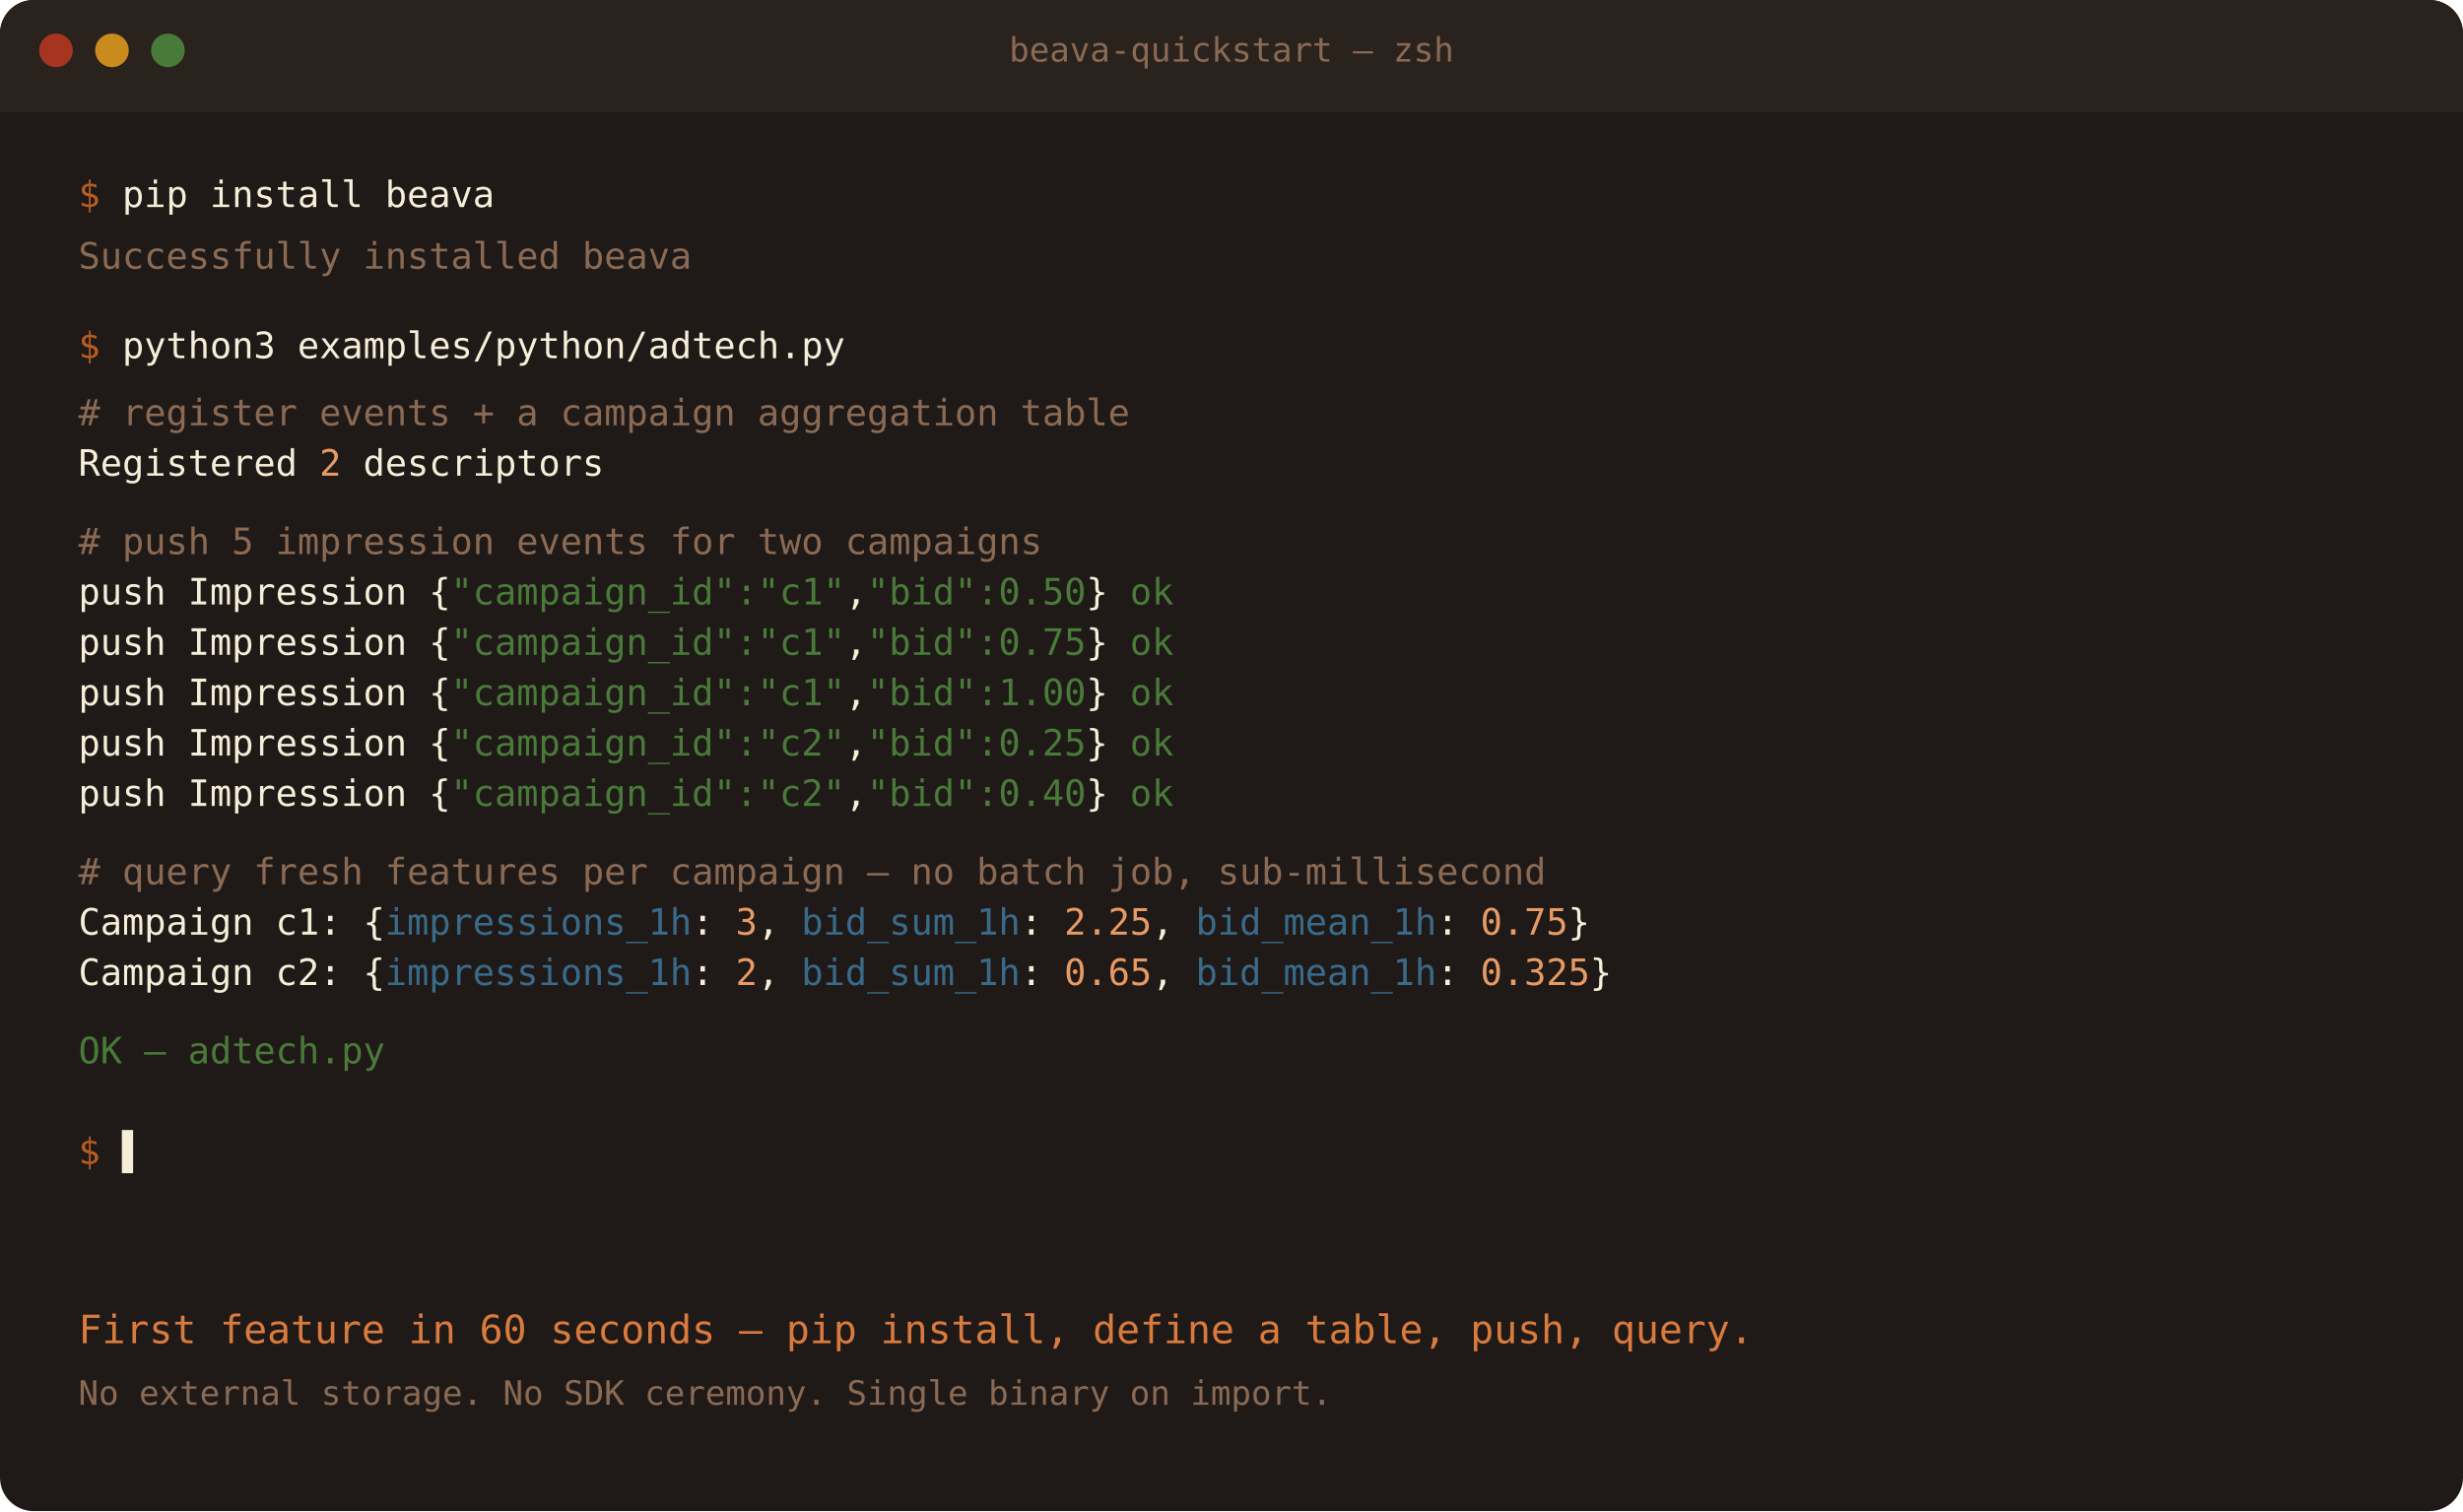
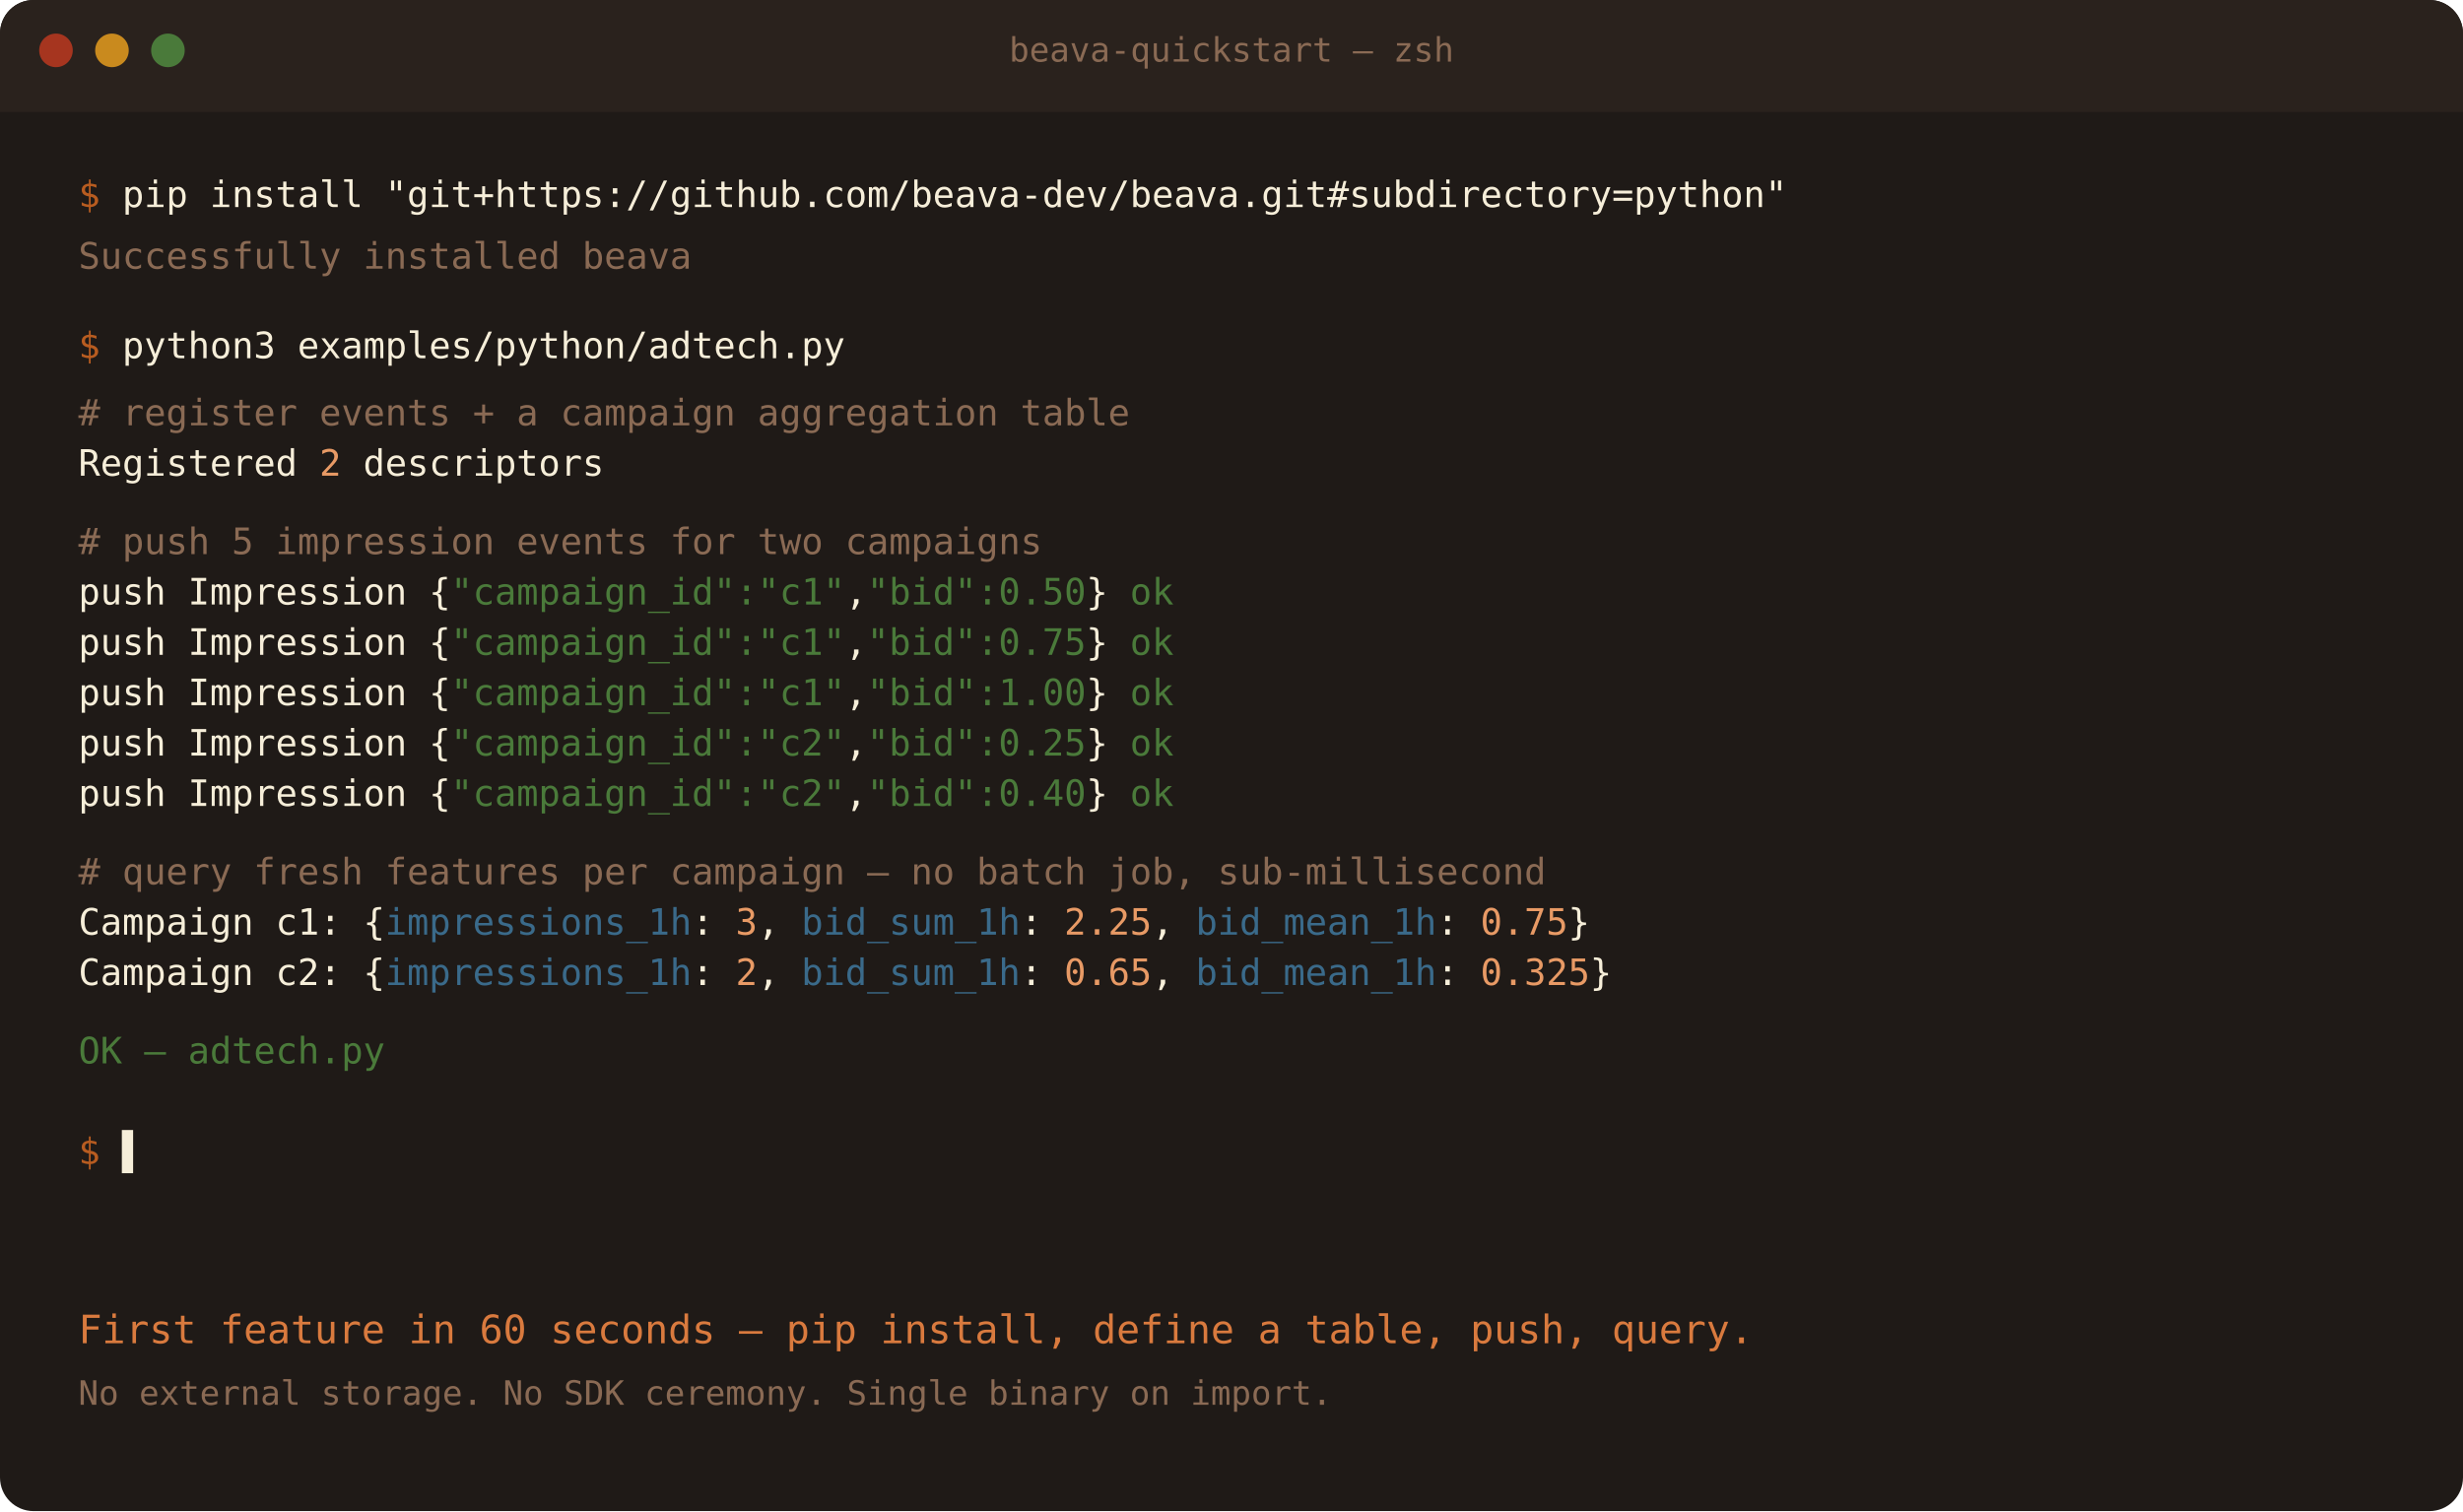
<svg xmlns="http://www.w3.org/2000/svg" viewBox="0 0 880 540" font-family="ui-monospace, 'JetBrains Mono', Menlo, Monaco, Consolas, monospace" font-size="13">
  <rect x="0" y="0" width="880" height="540" rx="12" ry="12" fill="#1f1a17" />
  <rect x="0" y="0" width="880" height="36" rx="12" ry="12" fill="#2a221d" />
  <rect x="0" y="20" width="880" height="20" fill="#2a221d" />
  <circle cx="20" cy="18" r="6" fill="#a6351f" />
  <circle cx="40" cy="18" r="6" fill="#c98a1e" />
  <circle cx="60" cy="18" r="6" fill="#4a7a3a" />
  <text x="440" y="22" fill="#8a6a54" text-anchor="middle" font-size="12">beava-quickstart — zsh</text>
  <g transform="translate(28 60)" fill="#f6eed9">
    <text x="0" y="14">
-       <tspan fill="#b85c20">$</tspan> pip install beava</text>
+       <tspan fill="#b85c20">$</tspan> pip install "git+https://github.com/beava-dev/beava.git#subdirectory=python"</text>
    <text x="0" y="36" fill="#8a6a54">Successfully installed beava</text>
    <text x="0" y="68">
      <tspan fill="#b85c20">$</tspan> python3 examples/python/adtech.py</text>
    <text x="0" y="92" fill="#8a6a54"># register events + a campaign aggregation table</text>
    <text x="0" y="110">Registered <tspan fill="#e89a65">2</tspan> descriptors</text>
    <text x="0" y="138" fill="#8a6a54"># push 5 impression events for two campaigns</text>
    <text x="0" y="156">push Impression {<tspan fill="#4a7a3a">"campaign_id":"c1"</tspan>,<tspan fill="#4a7a3a">"bid":0.50</tspan>} <tspan fill="#4a7a3a">ok</tspan>
    </text>
    <text x="0" y="174">push Impression {<tspan fill="#4a7a3a">"campaign_id":"c1"</tspan>,<tspan fill="#4a7a3a">"bid":0.75</tspan>} <tspan fill="#4a7a3a">ok</tspan>
    </text>
    <text x="0" y="192">push Impression {<tspan fill="#4a7a3a">"campaign_id":"c1"</tspan>,<tspan fill="#4a7a3a">"bid":1.00</tspan>} <tspan fill="#4a7a3a">ok</tspan>
    </text>
    <text x="0" y="210">push Impression {<tspan fill="#4a7a3a">"campaign_id":"c2"</tspan>,<tspan fill="#4a7a3a">"bid":0.25</tspan>} <tspan fill="#4a7a3a">ok</tspan>
    </text>
    <text x="0" y="228">push Impression {<tspan fill="#4a7a3a">"campaign_id":"c2"</tspan>,<tspan fill="#4a7a3a">"bid":0.40</tspan>} <tspan fill="#4a7a3a">ok</tspan>
    </text>
    <text x="0" y="256" fill="#8a6a54"># query fresh features per campaign — no batch job, sub-millisecond</text>
    <text x="0" y="274">Campaign c1: {<tspan fill="#3a6a8a">impressions_1h</tspan>: <tspan fill="#e89a65">3</tspan>, <tspan fill="#3a6a8a">bid_sum_1h</tspan>: <tspan fill="#e89a65">2.25</tspan>, <tspan fill="#3a6a8a">bid_mean_1h</tspan>: <tspan fill="#e89a65">0.75</tspan>}</text>
    <text x="0" y="292">Campaign c2: {<tspan fill="#3a6a8a">impressions_1h</tspan>: <tspan fill="#e89a65">2</tspan>, <tspan fill="#3a6a8a">bid_sum_1h</tspan>: <tspan fill="#e89a65">0.65</tspan>, <tspan fill="#3a6a8a">bid_mean_1h</tspan>: <tspan fill="#e89a65">0.325</tspan>}</text>
    <text x="0" y="320" fill="#4a7a3a">OK — adtech.py</text>
    <text x="0" y="356">
      <tspan fill="#b85c20">$</tspan>
      <tspan>▌</tspan>
    </text>
    <text x="0" y="420" fill="#d97a3e" font-size="14">First feature in 60 seconds — pip install, define a table, push, query.</text>
    <text x="0" y="442" fill="#8a6a54" font-size="12">No external storage. No SDK ceremony. Single binary on import.</text>
  </g>
</svg>
